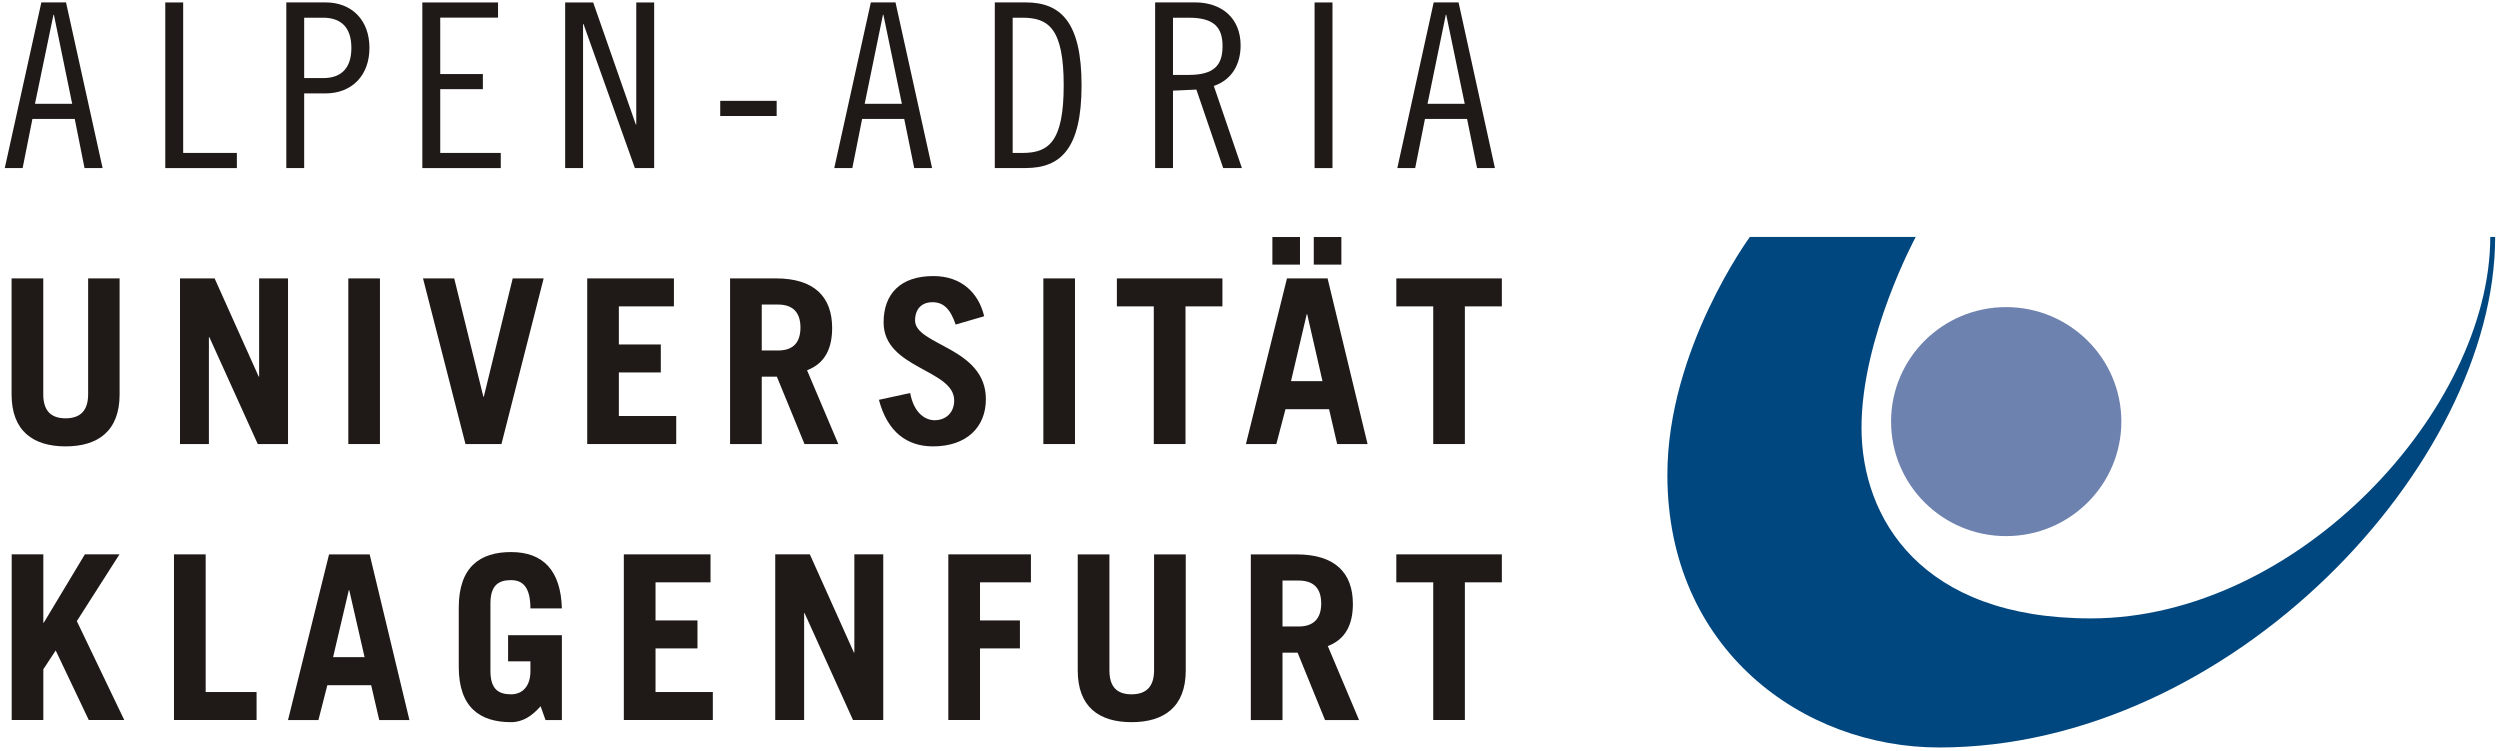
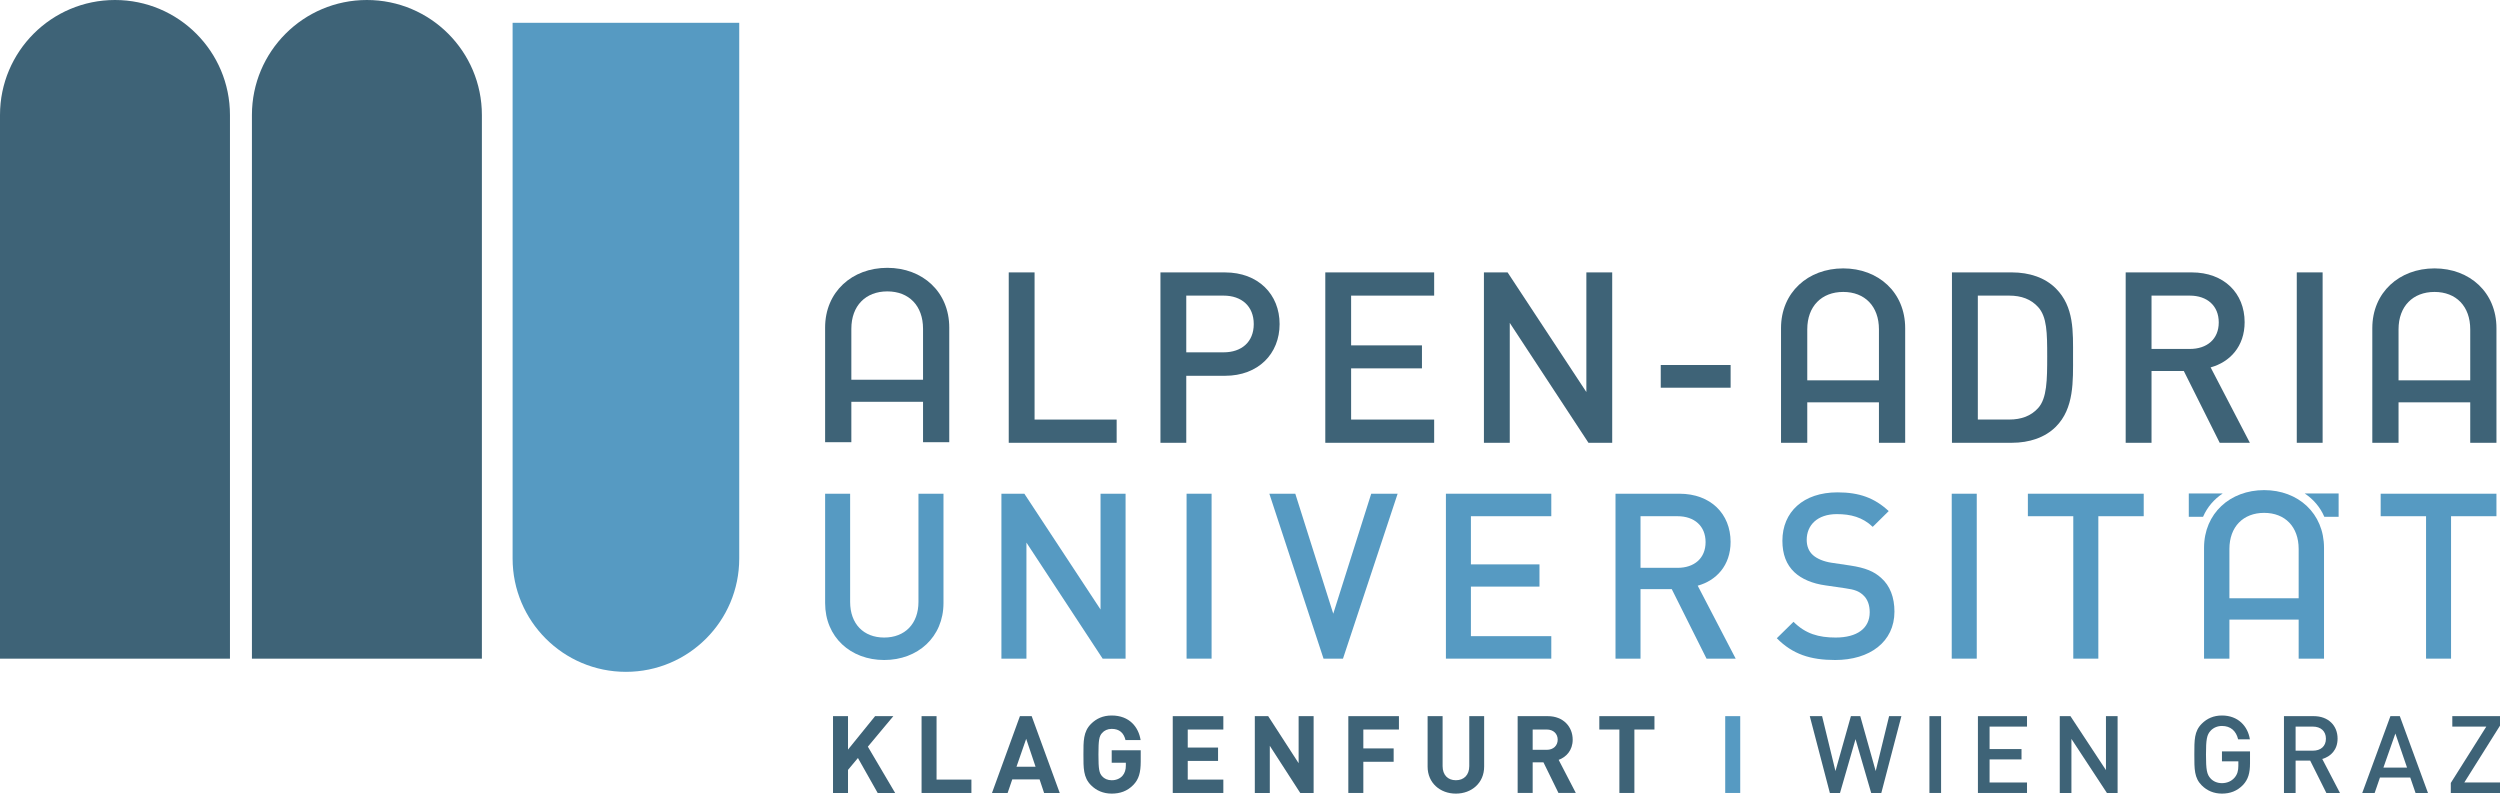
- <svg xmlns="http://www.w3.org/2000/svg" width="177.165" height="53.15" id="svg2292" version="1.0">
-   <defs id="defs2294" />
-   <g id="layer1" transform="translate(442.9982,-73.46702)">
-     <g id="g2336" transform="matrix(15.06859,0,0,15.06859,6232.711,-1033.407)">
-       <path class="fil1" d="M -442.77,73.525 L -442.768,73.525 L -442.682,73.944 L -442.857,73.944 L -442.77,73.525 z M -442.827,73.467 L -442.999,74.246 L -442.915,74.246 L -442.869,74.015 L -442.67,74.015 L -442.624,74.246 L -442.539,74.246 L -442.711,73.467 L -442.827,73.467 L -442.827,73.467 z " id="path2179" style="fill:#1f1a17;fill-rule:evenodd" />
-       <polygon transform="matrix(0.292293,0,0,0.292293,-466.5285,42.61018)" class="fil2" points="83.082,105.569 83.082,108.234 84.234,108.234 84.234,107.99 83.37,107.99 83.37,105.569 83.082,105.569 " id="polygon2181" style="fill:#1f1a17;fill-rule:nonzero" />
-       <path class="fil1" d="M -441.675,74.246 L -441.591,74.246 L -441.591,73.895 L -441.491,73.895 C -441.366,73.895 -441.284,73.81 -441.284,73.681 C -441.284,73.551 -441.366,73.467 -441.491,73.467 L -441.675,73.467 L -441.675,74.246 L -441.675,74.246 z M -441.591,73.539 L -441.502,73.539 C -441.418,73.539 -441.369,73.584 -441.369,73.681 C -441.369,73.778 -441.418,73.823 -441.502,73.823 L -441.591,73.823 L -441.591,73.539 z " id="path2183" style="fill:#1f1a17;fill-rule:evenodd" />
-       <polygon transform="matrix(0.292293,0,0,0.292293,-466.5285,42.61018)" class="fil2" points="87.218,105.569 87.218,108.234 88.48,108.234 88.48,107.99 87.506,107.99 87.506,106.964 88.192,106.964 88.192,106.721 87.506,106.721 87.506,105.813 88.436,105.813 88.436,105.569 87.218,105.569 " id="polygon2185" style="fill:#1f1a17;fill-rule:nonzero" />
-       <polygon transform="matrix(0.292293,0,0,0.292293,-466.5285,42.61018)" class="fil2" points="89.516,105.569 89.516,108.234 89.804,108.234 89.804,105.916 89.811,105.916 90.638,108.234 90.948,108.234 90.948,105.569 90.66,105.569 90.66,107.533 90.653,107.533 89.967,105.569 89.516,105.569 " id="polygon2187" style="fill:#1f1a17;fill-rule:nonzero" />
-       <polygon transform="matrix(0.292293,0,0,0.292293,-466.5285,42.61018)" class="fil2" points="92.011,107.396 92.919,107.396 92.919,107.152 92.011,107.152 92.011,107.396 " id="polygon2189" style="fill:#1f1a17;fill-rule:nonzero" />
-       <path class="fil1" d="M -438.869,73.525 L -438.867,73.525 L -438.78,73.944 L -438.955,73.944 L -438.869,73.525 z M -438.926,73.467 L -439.098,74.246 L -439.013,74.246 L -438.967,74.015 L -438.769,74.015 L -438.722,74.246 L -438.638,74.246 L -438.81,73.467 L -438.926,73.467 z " id="path2191" style="fill:#1f1a17;fill-rule:evenodd" />
-       <path class="fil1" d="M -438.259,73.539 L -438.213,73.539 C -438.09,73.539 -438.019,73.59 -438.019,73.857 C -438.019,74.123 -438.09,74.175 -438.213,74.175 L -438.259,74.175 L -438.259,73.539 z M -438.343,74.246 L -438.198,74.246 C -438.034,74.246 -437.935,74.156 -437.935,73.857 C -437.935,73.558 -438.034,73.467 -438.198,73.467 L -438.343,73.467 L -438.343,74.246 L -438.343,74.246 z " id="path2193" style="fill:#1f1a17;fill-rule:evenodd" />
-       <path class="fil1" d="M -437.505,73.539 L -437.431,73.539 C -437.31,73.539 -437.272,73.586 -437.272,73.673 C -437.272,73.761 -437.31,73.808 -437.431,73.808 L -437.505,73.808 L -437.505,73.539 z M -437.589,74.246 L -437.505,74.246 L -437.505,73.882 L -437.395,73.877 L -437.269,74.246 L -437.181,74.246 L -437.313,73.86 C -437.226,73.83 -437.187,73.756 -437.187,73.669 C -437.187,73.541 -437.276,73.467 -437.401,73.467 L -437.589,73.467 L -437.589,74.246 z " id="path2195" style="fill:#1f1a17;fill-rule:evenodd" />
-       <polygon transform="matrix(0.292293,0,0,0.292293,-466.5285,42.61018)" class="fil2" points="101.574,108.234 101.862,108.234 101.862,105.569 101.574,105.569 101.574,108.234 " id="polygon2197" style="fill:#1f1a17;fill-rule:nonzero" />
-       <path class="fil1" d="M -436.222,73.525 L -436.22,73.525 L -436.133,73.944 L -436.308,73.944 L -436.222,73.525 z M -436.279,73.467 L -436.45,74.246 L -436.366,74.246 L -436.32,74.015 L -436.122,74.015 L -436.075,74.246 L -435.991,74.246 L -436.162,73.467 L -436.279,73.467 z " id="path2199" style="fill:#1f1a17;fill-rule:evenodd" />
-       <path class="fil2" d="M -442.967,74.765 L -442.967,75.311 C -442.967,75.482 -442.866,75.555 -442.713,75.555 C -442.56,75.555 -442.459,75.482 -442.459,75.311 L -442.459,74.765 L -442.607,74.765 L -442.607,75.31 C -442.607,75.384 -442.641,75.423 -442.713,75.423 C -442.785,75.423 -442.818,75.384 -442.818,75.31 L -442.818,74.765 L -442.967,74.765 z " id="path2201" style="fill:#1f1a17;fill-rule:nonzero" />
-       <polygon transform="matrix(0.292293,0,0,0.292293,-466.5285,42.61018)" class="fil2" points="83.784,112.674 83.784,110.954 83.791,110.954 84.57,112.674 85.057,112.674 85.057,110.009 84.592,110.009 84.592,111.589 84.585,111.589 83.876,110.009 83.319,110.009 83.319,112.674 83.784,112.674 " id="polygon2203" style="fill:#1f1a17;fill-rule:nonzero" />
-       <polygon transform="matrix(0.292293,0,0,0.292293,-466.5285,42.61018)" class="fil2" points="86.027,112.674 86.536,112.674 86.536,110.009 86.027,110.009 86.027,112.674 " id="polygon2205" style="fill:#1f1a17;fill-rule:nonzero" />
-       <polygon transform="matrix(0.292293,0,0,0.292293,-466.5285,42.61018)" class="fil2" points="87.912,112.674 88.491,112.674 89.17,110.009 88.672,110.009 88.207,111.913 88.2,111.913 87.731,110.009 87.229,110.009 87.912,112.674 " id="polygon2207" style="fill:#1f1a17;fill-rule:nonzero" />
-       <polygon transform="matrix(0.292293,0,0,0.292293,-466.5285,42.61018)" class="fil2" points="91.303,112.674 91.303,112.223 90.38,112.223 90.38,111.522 91.055,111.522 91.055,111.072 90.38,111.072 90.38,110.459 91.266,110.459 91.266,110.009 89.871,110.009 89.871,112.674 91.303,112.674 " id="polygon2209" style="fill:#1f1a17;fill-rule:nonzero" />
-       <path class="fil1" d="M -439.079,75.544 L -439.226,75.197 C -439.142,75.165 -439.108,75.095 -439.108,74.998 C -439.108,74.851 -439.193,74.765 -439.372,74.765 L -439.588,74.765 L -439.588,75.544 L -439.439,75.544 L -439.439,75.227 L -439.368,75.227 L -439.238,75.544 L -439.079,75.544 L -439.079,75.544 z M -439.439,74.888 L -439.362,74.888 C -439.297,74.888 -439.257,74.921 -439.257,74.996 C -439.257,75.072 -439.297,75.104 -439.362,75.104 L -439.439,75.104 L -439.439,74.888 z " id="path2211" style="fill:#1f1a17;fill-rule:evenodd" />
-       <path class="fil2" d="M -438.393,74.943 C -438.419,74.833 -438.5,74.754 -438.632,74.754 C -438.787,74.754 -438.866,74.838 -438.866,74.972 C -438.866,75.19 -438.534,75.192 -438.534,75.339 C -438.534,75.397 -438.574,75.432 -438.626,75.432 C -438.67,75.432 -438.724,75.398 -438.741,75.304 L -438.888,75.336 C -438.848,75.489 -438.754,75.555 -438.634,75.555 C -438.477,75.555 -438.385,75.466 -438.385,75.333 C -438.385,75.089 -438.718,75.08 -438.718,74.963 C -438.718,74.91 -438.688,74.877 -438.636,74.877 C -438.584,74.877 -438.552,74.909 -438.527,74.982 L -438.393,74.943 L -438.393,74.943 z " id="path2213" style="fill:#1f1a17;fill-rule:nonzero" />
-       <polygon transform="matrix(0.292293,0,0,0.292293,-466.5285,42.61018)" class="fil2" points="97.21,112.674 97.719,112.674 97.719,110.009 97.21,110.009 97.21,112.674 " id="polygon2215" style="fill:#1f1a17;fill-rule:nonzero" />
-       <polygon transform="matrix(0.292293,0,0,0.292293,-466.5285,42.61018)" class="fil2" points="98.393,110.009 98.393,110.459 98.987,110.459 98.987,112.674 99.497,112.674 99.497,110.459 100.091,110.459 100.091,110.009 98.393,110.009 " id="polygon2217" style="fill:#1f1a17;fill-rule:nonzero" />
-       <path class="fil1" d="M -436.876,74.933 L -436.874,74.933 L -436.802,75.248 L -436.95,75.248 L -436.876,74.933 z M -437.019,75.544 L -436.976,75.38 L -436.771,75.38 L -436.733,75.544 L -436.59,75.544 L -436.778,74.765 L -436.969,74.765 L -437.162,75.544 L -437.019,75.544 L -437.019,75.544 z " id="path2219" style="fill:#1f1a17;fill-rule:evenodd" />
-       <polygon transform="matrix(0.292293,0,0,0.292293,-466.5285,42.61018)" class="fil2" points="102.889,110.009 102.889,110.459 103.483,110.459 103.483,112.674 103.992,112.674 103.992,110.459 104.587,110.459 104.587,110.009 102.889,110.009 " id="polygon2221" style="fill:#1f1a17;fill-rule:nonzero" />
-       <polygon transform="matrix(0.292293,0,0,0.292293,-466.5285,42.61018)" class="fil2" points="101.561,109.787 102.005,109.787 102.005,109.343 101.561,109.343 101.561,109.787 " id="polygon2223" style="fill:#1f1a17;fill-rule:nonzero" />
-       <polygon transform="matrix(0.292293,0,0,0.292293,-466.5285,42.61018)" class="fil2" points="100.895,109.787 101.339,109.787 101.339,109.343 100.895,109.343 100.895,109.787 " id="polygon2225" style="fill:#1f1a17;fill-rule:nonzero" />
-       <polygon transform="matrix(0.292293,0,0,0.292293,-466.5285,42.61018)" class="fil2" points="81.12,117.114 81.12,116.298 81.319,115.995 81.851,117.114 82.422,117.114 81.659,115.523 82.345,114.449 81.788,114.449 81.127,115.549 81.12,115.549 81.12,114.449 80.611,114.449 80.611,117.114 81.12,117.114 " id="polygon2227" style="fill:#1f1a17;fill-rule:nonzero" />
-       <polygon transform="matrix(0.292293,0,0,0.292293,-466.5285,42.61018)" class="fil2" points="84.551,117.114 84.551,116.664 83.732,116.664 83.732,114.449 83.222,114.449 83.222,117.114 84.551,117.114 " id="polygon2229" style="fill:#1f1a17;fill-rule:nonzero" />
-       <path class="fil1" d="M -441.381,76.231 L -441.379,76.231 L -441.307,76.546 L -441.455,76.546 L -441.381,76.231 z M -441.524,76.842 L -441.482,76.678 L -441.276,76.678 L -441.238,76.842 L -441.096,76.842 L -441.283,76.063 L -441.474,76.063 L -441.667,76.842 L -441.524,76.842 L -441.524,76.842 z " id="path2231" style="fill:#1f1a17;fill-rule:evenodd" />
-       <path class="fil2" d="M -440.456,76.842 L -440.379,76.842 L -440.379,76.443 L -440.632,76.443 L -440.632,76.566 L -440.527,76.566 L -440.527,76.613 C -440.527,76.68 -440.562,76.721 -440.618,76.721 C -440.677,76.721 -440.715,76.697 -440.715,76.611 L -440.715,76.294 C -440.715,76.208 -440.677,76.184 -440.618,76.184 C -440.564,76.184 -440.527,76.216 -440.527,76.317 L -440.379,76.317 C -440.384,76.14 -440.466,76.052 -440.618,76.052 C -440.763,76.052 -440.864,76.121 -440.864,76.313 L -440.864,76.592 C -440.864,76.784 -440.763,76.852 -440.618,76.852 C -440.562,76.852 -440.519,76.822 -440.479,76.777 L -440.456,76.842 L -440.456,76.842 z " id="path2233" style="fill:#1f1a17;fill-rule:nonzero" />
-       <polygon transform="matrix(0.292293,0,0,0.292293,-466.5285,42.61018)" class="fil2" points="91.892,117.114 91.892,116.664 90.97,116.664 90.97,115.962 91.645,115.962 91.645,115.512 90.97,115.512 90.97,114.899 91.855,114.899 91.855,114.449 90.46,114.449 90.46,117.114 91.892,117.114 " id="polygon2235" style="fill:#1f1a17;fill-rule:nonzero" />
-       <polygon transform="matrix(0.292293,0,0,0.292293,-466.5285,42.61018)" class="fil2" points="93.361,117.114 93.361,115.394 93.368,115.394 94.147,117.114 94.634,117.114 94.634,114.449 94.169,114.449 94.169,116.029 94.162,116.029 93.453,114.449 92.896,114.449 92.896,117.114 93.361,117.114 " id="polygon2237" style="fill:#1f1a17;fill-rule:nonzero" />
-       <polygon transform="matrix(0.292293,0,0,0.292293,-466.5285,42.61018)" class="fil2" points="96.191,117.114 96.191,115.962 96.833,115.962 96.833,115.512 96.191,115.512 96.191,114.899 97.01,114.899 97.01,114.449 95.681,114.449 95.681,117.114 96.191,117.114 " id="polygon2239" style="fill:#1f1a17;fill-rule:nonzero" />
-       <path class="fil2" d="M -437.953,76.063 L -437.953,76.609 C -437.953,76.78 -437.853,76.852 -437.7,76.852 C -437.547,76.852 -437.445,76.78 -437.445,76.609 L -437.445,76.063 L -437.594,76.063 L -437.594,76.608 C -437.594,76.682 -437.628,76.721 -437.7,76.721 C -437.772,76.721 -437.804,76.682 -437.804,76.608 L -437.804,76.063 L -437.953,76.063 z " id="path2241" style="fill:#1f1a17;fill-rule:nonzero" />
-       <path class="fil1" d="M -436.63,76.842 L -436.777,76.494 C -436.694,76.463 -436.659,76.393 -436.659,76.296 C -436.659,76.149 -436.744,76.063 -436.923,76.063 L -437.139,76.063 L -437.139,76.842 L -436.99,76.842 L -436.99,76.525 L -436.919,76.525 L -436.79,76.842 L -436.63,76.842 L -436.63,76.842 z M -436.99,76.186 L -436.914,76.186 C -436.848,76.186 -436.808,76.218 -436.808,76.294 C -436.808,76.369 -436.848,76.402 -436.914,76.402 L -436.99,76.402 L -436.99,76.186 z " id="path2243" style="fill:#1f1a17;fill-rule:evenodd" />
-       <polygon transform="matrix(0.292293,0,0,0.292293,-466.5285,42.61018)" class="fil2" points="102.889,114.449 102.889,114.899 103.483,114.899 103.483,117.114 103.992,117.114 103.992,114.899 104.587,114.899 104.587,114.449 102.889,114.449 " id="polygon2245" style="fill:#1f1a17;fill-rule:nonzero" />
-       <path class="fil3" d="M -434.792,74.57 L -434.012,74.57 C -434.012,74.57 -434.267,75.041 -434.267,75.467 C -434.267,75.893 -433.987,76.364 -433.189,76.364 C -432.212,76.364 -431.31,75.378 -431.31,74.57 L -431.287,74.57 C -431.287,75.641 -432.53,76.971 -433.902,76.971 C -434.543,76.971 -435.18,76.51 -435.18,75.689 C -435.18,75.098 -434.792,74.57 -434.792,74.57 L -434.792,74.57 z " id="path2247" style="fill:#00467f;fill-rule:nonzero" />
-       <path class="fil4" d="M -434.128,75.438 C -434.128,75.141 -433.886,74.9 -433.587,74.9 C -433.288,74.9 -433.045,75.141 -433.045,75.438 C -433.045,75.736 -433.288,75.977 -433.587,75.977 C -433.886,75.977 -434.128,75.736 -434.128,75.438 z " id="path2249" style="fill:#6e82af;fill-rule:nonzero" />
+ <svg xmlns="http://www.w3.org/2000/svg" width="192.831" height="61.214" id="svg2292" version="1.0">
+   <defs id="defs2294">
+     <clipPath id="clipPath3367" clipPathUnits="userSpaceOnUse">
+       <path id="path3369" d="M 0,549.961 0,0 l 1732.46,0 0,549.961 -1732.46,0 z" />
+     </clipPath>
+     <clipPath id="clipPath3910" clipPathUnits="userSpaceOnUse">
+       <path id="path3912" d="m 0,350.079 350.079,0 L 350.079,0 0,0 0,350.079 z" />
+     </clipPath>
+   </defs>
+   <g id="layer1" transform="translate(450.8311,-69.43502)">
+     <g transform="matrix(1.113046,0,0,-1.113046,-546.3939,296.7055)" id="g3904">
+       <g id="g3906">
+         <g clip-path="url(#clipPath3910)" id="g3908">
+           <g transform="translate(121.3799,202.6074)" id="g3914">
+             <path id="path3916" style="fill:#569ac2;fill-opacity:1;fill-rule:nonzero;stroke:none" d="m 0,0 0,-37.125 c 0,-4.336 3.516,-7.852 7.853,-7.852 4.336,0 7.852,3.516 7.852,7.852 L 15.705,0 0,0 z" />
+           </g>
+           <g transform="translate(119.251,158.5449)" id="g3918">
+             <path id="path3920" style="fill:#3e6377;fill-opacity:1;fill-rule:nonzero;stroke:none" d="m 0,0 0,37.672 c 0,4.401 -3.567,7.971 -7.969,7.971 -4.4,0 -7.967,-3.57 -7.967,-7.971 L -15.936,0 0,0 z" />
+           </g>
+           <g transform="translate(101.793,158.5449)" id="g3922">
+             <path id="path3924" style="fill:#3e6377;fill-opacity:1;fill-rule:nonzero;stroke:none" d="m 0,0 0,37.672 c 0,4.401 -3.567,7.971 -7.968,7.971 -4.401,0 -7.968,-3.57 -7.968,-7.971 L -15.936,0 0,0 z" />
+           </g>
+           <g transform="translate(146.6787,149.2363)" id="g3926">
+             <path id="path3928" style="fill:#3e6377;fill-opacity:1;fill-rule:nonzero;stroke:none" d="M 0,0 -1.368,2.423 -2.056,1.6 l 0,-1.6 -1.039,0 0,5.323 1.039,0 0,-2.317 1.877,2.317 1.263,0 L -0.68,3.208 1.211,0 0,0 z" />
+           </g>
+           <g transform="translate(149.7202,149.2363)" id="g3930">
+             <path id="path3932" style="fill:#3e6377;fill-opacity:1;fill-rule:nonzero;stroke:none" d="m 0,0 0,5.323 1.039,0 0,-4.396 2.415,0 L 3.454,0 0,0 z" />
+           </g>
+           <g transform="translate(156.9702,152.9893)" id="g3934">
+             <path id="path3936" style="fill:#3e6377;fill-opacity:1;fill-rule:nonzero;stroke:none" d="m 0,0 -0.673,-1.937 1.323,0 L 0,0 z m 1.241,-3.753 -0.314,0.942 -1.892,0 -0.321,-0.942 -1.084,0 1.936,5.323 0.815,0 1.944,-5.323 -1.084,0 z" />
+           </g>
+           <g transform="translate(164.3994,149.7969)" id="g3938">
+             <path id="path3940" style="fill:#3e6377;fill-opacity:1;fill-rule:nonzero;stroke:none" d="m 0,0 c -0.426,-0.441 -0.935,-0.605 -1.503,-0.605 -0.583,0 -1.061,0.209 -1.435,0.583 -0.539,0.538 -0.524,1.204 -0.524,2.124 0,0.919 -0.015,1.585 0.524,2.123 0.374,0.374 0.837,0.583 1.435,0.583 1.234,0 1.862,-0.808 2.004,-1.704 l -1.047,0 c -0.12,0.5 -0.426,0.777 -0.957,0.777 -0.284,0 -0.516,-0.112 -0.665,-0.284 -0.202,-0.225 -0.254,-0.471 -0.254,-1.495 0,-1.025 0.052,-1.28 0.254,-1.503 0.149,-0.172 0.381,-0.278 0.665,-0.278 0.314,0 0.568,0.113 0.74,0.3 0.172,0.194 0.24,0.434 0.24,0.71 l 0,0.202 -0.98,0 0,0.867 2.011,0 0,-0.777 C 0.508,0.853 0.374,0.389 0,0" />
+           </g>
+           <g transform="translate(167.1265,149.2363)" id="g3942">
+             <path id="path3944" style="fill:#3e6377;fill-opacity:1;fill-rule:nonzero;stroke:none" d="m 0,0 0,5.323 3.506,0 0,-0.927 -2.467,0 0,-1.249 2.101,0 0,-0.926 -2.101,0 0,-1.294 2.467,0 L 3.506,0 0,0 z" />
+           </g>
+           <g transform="translate(175.9619,149.2363)" id="g3946">
+             <path id="path3948" style="fill:#3e6377;fill-opacity:1;fill-rule:nonzero;stroke:none" d="m 0,0 -2.109,3.268 0,-3.268 -1.039,0 0,5.323 0.927,0 2.109,-3.26 0,3.26 1.039,0 L 0.927,0 0,0 z" />
+           </g>
+           <g transform="translate(180.334,153.6328)" id="g3950">
+             <path id="path3952" style="fill:#3e6377;fill-opacity:1;fill-rule:nonzero;stroke:none" d="m 0,0 0,-1.309 2.101,0 0,-0.926 -2.101,0 0,-2.161 -1.04,0 0,5.323 3.507,0 L 2.467,0 0,0 z" />
+           </g>
+           <g transform="translate(186.7471,149.1914)" id="g3954">
+             <path id="path3956" style="fill:#3e6377;fill-opacity:1;fill-rule:nonzero;stroke:none" d="m 0,0 c -1.092,0 -1.959,0.74 -1.959,1.869 l 0,3.499 1.039,0 0,-3.462 c 0,-0.612 0.359,-0.979 0.92,-0.979 0.561,0 0.928,0.367 0.928,0.979 l 0,3.462 1.031,0 0,-3.499 C 1.959,0.74 1.092,0 0,0" />
+           </g>
+           <g transform="translate(193.0479,153.6328)" id="g3958">
+             <path id="path3960" style="fill:#3e6377;fill-opacity:1;fill-rule:nonzero;stroke:none" d="m 0,0 -0.979,0 0,-1.406 0.979,0 c 0.456,0 0.755,0.292 0.755,0.703 C 0.755,-0.292 0.456,0 0,0 m 0.808,-4.396 -1.04,2.123 -0.747,0 0,-2.123 -1.041,0 0,5.323 2.087,0 c 1.084,0 1.727,-0.74 1.727,-1.63 0,-0.747 -0.456,-1.211 -0.972,-1.399 l 1.189,-2.294 -1.203,0 z" />
+           </g>
+           <g transform="translate(199.1172,153.6328)" id="g3962">
+             <path id="path3964" style="fill:#3e6377;fill-opacity:1;fill-rule:nonzero;stroke:none" d="m 0,0 0,-4.396 -1.039,0 0,4.396 -1.391,0 0,0.927 3.821,0 L 1.391,0 0,0 z" />
+           </g>
+           <path id="path3966" style="fill:#569ac2;fill-opacity:1;fill-rule:nonzero;stroke:none" d="m 205.412,154.56 1.04,0 0,-5.323 -1.04,0 0,5.323 z" />
+           <g transform="translate(216.2295,149.2363)" id="g3968">
+             <path id="path3970" style="fill:#3e6377;fill-opacity:1;fill-rule:nonzero;stroke:none" d="M 0,0 -0.702,0 -1.787,3.73 -2.863,0 l -0.703,0 -1.391,5.323 0.853,0 0.926,-3.805 1.07,3.805 0.65,0 1.069,-3.805 0.928,3.805 0.852,0 L 0,0 z" />
+           </g>
+           <path id="path3972" style="fill:#3e6377;fill-opacity:1;fill-rule:nonzero;stroke:none" d="m 219.563,154.56 0.808,0 0,-5.323 -0.808,0 0,5.323 z" />
+           <g transform="translate(222.9238,149.2363)" id="g3974">
+             <path id="path3976" style="fill:#3e6377;fill-opacity:1;fill-rule:nonzero;stroke:none" d="m 0,0 0,5.323 3.402,0 0,-0.724 -2.594,0 0,-1.556 2.213,0 0,-0.718 -2.213,0 0,-1.599 2.594,0 L 3.402,0 0,0 z" />
+           </g>
+           <g transform="translate(231.8633,149.2363)" id="g3978">
+             <path id="path3980" style="fill:#3e6377;fill-opacity:1;fill-rule:nonzero;stroke:none" d="m 0,0 -2.46,3.746 0,-3.746 -0.808,0 0,5.323 0.741,0 2.46,-3.738 0,3.738 0.807,0 L 0.74,0 0,0 z" />
+           </g>
+           <g transform="translate(241.7793,151.2998)" id="g3982">
+             <path id="path3984" style="fill:#3e6377;fill-opacity:1;fill-rule:nonzero;stroke:none" d="m 0,0 c 0,-0.688 -0.128,-1.121 -0.479,-1.503 -0.412,-0.426 -0.897,-0.605 -1.465,-0.605 -0.561,0 -1.033,0.202 -1.399,0.568 -0.523,0.523 -0.515,1.121 -0.515,2.139 0,1.016 -0.008,1.614 0.515,2.137 0.366,0.367 0.83,0.569 1.399,0.569 1.121,0 1.794,-0.741 1.936,-1.653 l -0.815,0 C -0.965,2.243 -1.347,2.58 -1.944,2.58 -2.266,2.58 -2.543,2.452 -2.729,2.251 -2.991,1.967 -3.051,1.66 -3.051,0.599 c 0,-1.07 0.06,-1.376 0.322,-1.661 0.186,-0.202 0.463,-0.321 0.785,-0.321 0.351,0 0.658,0.135 0.867,0.374 0.202,0.232 0.269,0.486 0.269,0.837 l 0,0.299 -1.136,0 0,0.688 L 0,0.815 0,0 z" />
+           </g>
+           <g transform="translate(247.04,152.9971)" id="g3986">
+             <path id="path3988" style="fill:#3e6377;fill-opacity:1;fill-rule:nonzero;stroke:none" d="m 0,0 c 0,0.531 -0.366,0.838 -0.904,0.838 l -1.197,0 0,-1.668 1.197,0 C -0.366,-0.83 0,-0.53 0,0 m 0.03,-3.761 -1.121,2.243 -1.01,0 0,-2.243 -0.807,0 0,5.324 2.063,0 c 1.01,0 1.653,-0.651 1.653,-1.555 0,-0.771 -0.463,-1.241 -1.062,-1.413 l 1.227,-2.356 -0.943,0 z" />
+           </g>
+           <g transform="translate(251.8535,153.3564)" id="g3990">
+             <path id="path3992" style="fill:#3e6377;fill-opacity:1;fill-rule:nonzero;stroke:none" d="m 0,0 -0.83,-2.363 1.638,0 L 0,0 z m 1.397,-4.12 -0.366,1.069 -2.1,0 -0.367,-1.069 -0.86,0 1.952,5.323 0.651,0 1.951,-5.323 -0.861,0 z" />
+           </g>
+           <g transform="translate(255.6934,149.2363)" id="g3994">
+             <path id="path3996" style="fill:#3e6377;fill-opacity:1;fill-rule:nonzero;stroke:none" d="m 0,0 0,0.695 2.46,3.904 -2.355,0 0,0.724 3.305,0 0,-0.657 -2.474,-3.94 2.474,0 L 3.41,0 0,0 z" />
+           </g>
+           <g transform="translate(155.7612,173.5029)" id="g3998">
+             <path id="path4000" style="fill:#3e6377;fill-opacity:1;fill-rule:nonzero;stroke:none" d="m 0,0 0,11.808 1.79,0 0,-10.199 5.688,0 L 7.478,0 0,0 z" />
+           </g>
+           <g transform="translate(170.6514,183.7021)" id="g4002">
+             <path id="path4004" style="fill:#3e6377;fill-opacity:1;fill-rule:nonzero;stroke:none" d="m 0,0 -2.588,0 0,-3.93 2.588,0 c 1.242,0 2.089,0.714 2.089,1.958 C 2.089,-0.729 1.242,0 0,0 m 0.099,-5.556 -2.687,0 0,-4.643 -1.789,0 0,11.807 4.476,0 c 2.305,0 3.781,-1.524 3.781,-3.58 0,-2.057 -1.476,-3.584 -3.781,-3.584" />
+           </g>
+           <g transform="translate(177.6982,173.5029)" id="g4006">
+             <path id="path4008" style="fill:#3e6377;fill-opacity:1;fill-rule:nonzero;stroke:none" d="m 0,0 0,11.808 7.544,0 0,-1.609 -5.755,0 0,-3.448 4.909,0 0,-1.593 -4.909,0 0,-3.549 5.755,0 L 7.544,0 0,0 z" />
+           </g>
+           <g transform="translate(195.9355,173.5029)" id="g4010">
+             <path id="path4012" style="fill:#3e6377;fill-opacity:1;fill-rule:nonzero;stroke:none" d="m 0,0 -5.454,8.309 0,-8.309 -1.791,0 0,11.808 1.641,0 5.458,-8.291 0,8.291 1.791,0 L 1.645,0 0,0 z" />
+           </g>
+           <path id="path4014" style="fill:#3e6377;fill-opacity:1;fill-rule:nonzero;stroke:none" d="m 200.944,178.894 4.842,0 0,-1.574 -4.842,0 0,1.574 z" />
+           <g transform="translate(227.0967,182.9082)" id="g4016">
+             <path id="path4018" style="fill:#3e6377;fill-opacity:1;fill-rule:nonzero;stroke:none" d="m 0,0 c -0.497,0.547 -1.161,0.794 -2.007,0.794 l -2.172,0 0,-8.588 2.172,0 c 0.846,0 1.51,0.247 2.007,0.795 0.614,0.681 0.628,1.956 0.628,3.582 C 0.628,-1.791 0.614,-0.681 0,0 M 1.226,-8.294 C 0.479,-9.038 -0.598,-9.405 -1.825,-9.405 l -4.147,0 0,11.808 4.147,0 c 1.227,0 2.304,-0.364 3.051,-1.11 1.277,-1.277 1.193,-3.002 1.193,-4.71 0,-1.708 0.084,-3.599 -1.193,-4.877" />
+           </g>
+           <g transform="translate(237.6084,183.7021)" id="g4020">
+             <path id="path4022" style="fill:#3e6377;fill-opacity:1;fill-rule:nonzero;stroke:none" d="m 0,0 -2.654,0 0,-3.696 2.654,0 c 1.192,0 2.005,0.68 2.005,1.839 C 2.005,-0.695 1.192,0 0,0 m 2.071,-10.199 -2.487,4.975 -2.238,0 0,-4.975 -1.791,0 0,11.808 4.577,0 c 2.238,0 3.666,-1.443 3.666,-3.449 0,-1.691 -1.029,-2.768 -2.356,-3.134 l 2.719,-5.225 -2.09,0 z" />
+           </g>
+           <path id="path4024" style="fill:#3e6377;fill-opacity:1;fill-rule:nonzero;stroke:none" d="m 245.02,185.312 1.791,0 0,-11.809 -1.791,0 0,11.809 z" />
+           <g transform="translate(144.4551,177.8721)" id="g4026">
+             <path id="path4028" style="fill:#3e6377;fill-opacity:1;fill-rule:nonzero;stroke:none" d="m 0,0 5.848,0 0.802,-1.527 -7.504,0 L 0,0 z" />
+           </g>
+           <g transform="translate(147.3462,185.6279)" id="g4030">
+             <path id="path4032" style="fill:#3e6377;fill-opacity:1;fill-rule:nonzero;stroke:none" d="m 0,0 c 2.441,0 4.293,-1.665 4.293,-4.141 l 0,-7.945 -1.817,0 0,7.863 c 0,1.598 -0.977,2.59 -2.476,2.59 -1.497,0 -2.492,-0.992 -2.492,-2.59 l 0,-7.863 -1.818,0 0,7.945 C -4.31,-1.665 -2.44,0 0,0" />
+           </g>
+           <g transform="translate(210.6992,177.833)" id="g4034">
+             <path id="path4036" style="fill:#3e6377;fill-opacity:1;fill-rule:nonzero;stroke:none" d="m 0,0 5.847,0 0.803,-1.527 -7.505,0 L 0,0 z" />
+           </g>
+           <g transform="translate(213.5889,185.5889)" id="g4038">
+             <path id="path4040" style="fill:#3e6377;fill-opacity:1;fill-rule:nonzero;stroke:none" d="m 0,0 c 2.44,0 4.294,-1.664 4.294,-4.14 l 0,-7.946 -1.818,0 0,7.863 c 0,1.598 -0.978,2.591 -2.476,2.591 -1.497,0 -2.491,-0.993 -2.491,-2.591 l 0,-7.863 -1.819,0 0,7.946 C -4.31,-1.664 -2.439,0 0,0" />
+           </g>
+           <g transform="translate(251.6738,177.833)" id="g4042">
+             <path id="path4044" style="fill:#3e6377;fill-opacity:1;fill-rule:nonzero;stroke:none" d="m 0,0 5.848,0 0.802,-1.527 -7.505,0 L 0,0 z" />
+           </g>
+           <g transform="translate(254.5645,185.5889)" id="g4046">
+             <path id="path4048" style="fill:#3e6377;fill-opacity:1;fill-rule:nonzero;stroke:none" d="m 0,0 c 2.44,0 4.293,-1.664 4.293,-4.14 l 0,-7.946 -1.817,0 0,7.863 c 0,1.598 -0.978,2.591 -2.476,2.591 -1.496,0 -2.492,-0.993 -2.492,-2.591 l 0,-7.863 -1.818,0 0,7.946 C -4.31,-1.664 -2.439,0 0,0" />
+           </g>
+           <g transform="translate(147.1299,158.4502)" id="g4050">
+             <path id="path4052" style="fill:#569ac2;fill-opacity:1;fill-rule:nonzero;stroke:none" d="m 0,0 c -2.327,0 -4.093,1.587 -4.093,3.947 l 0,7.576 1.733,0 0,-7.496 c 0,-1.525 0.932,-2.47 2.36,-2.47 1.427,0 2.375,0.945 2.375,2.47 l 0,7.496 1.734,0 0,-7.576 C 4.109,1.587 2.327,0 0,0" />
+           </g>
+           <g transform="translate(162.2686,158.5449)" id="g4054">
+             <path id="path4056" style="fill:#569ac2;fill-opacity:1;fill-rule:nonzero;stroke:none" d="m 0,0 -5.281,8.042 0,-8.042 -1.734,0 0,11.429 1.59,0 5.279,-8.024 0,8.024 1.735,0 L 1.589,0 0,0 z" />
+           </g>
+           <path id="path4058" style="fill:#569ac2;fill-opacity:1;fill-rule:nonzero;stroke:none" d="m 168.085,169.974 1.733,0 0,-11.429 -1.733,0 0,11.429 z" />
+           <g transform="translate(178.9238,158.5449)" id="g4060">
+             <path id="path4062" style="fill:#569ac2;fill-opacity:1;fill-rule:nonzero;stroke:none" d="m 0,0 -1.348,0 -3.755,11.429 1.798,0 2.631,-8.315 2.631,8.315 1.83,0 L 0,0 z" />
+           </g>
+           <g transform="translate(186.0566,158.5449)" id="g4064">
+             <path id="path4066" style="fill:#569ac2;fill-opacity:1;fill-rule:nonzero;stroke:none" d="m 0,0 0,11.429 7.303,0 0,-1.559 -5.571,0 0,-3.338 4.752,0 0,-1.54 -4.752,0 0,-3.434 5.571,0 L 7.303,0 0,0 z" />
+           </g>
+           <g transform="translate(202.1104,168.415)" id="g4068">
+             <path id="path4070" style="fill:#569ac2;fill-opacity:1;fill-rule:nonzero;stroke:none" d="m 0,0 -2.568,0 0,-3.577 2.568,0 c 1.156,0 1.941,0.659 1.941,1.782 C 1.941,-0.672 1.156,0 0,0 m 2.006,-9.87 -2.408,4.815 -2.166,0 0,-4.815 -1.733,0 0,11.429 4.43,0 c 2.166,0 3.545,-1.397 3.545,-3.339 0,-1.637 -0.994,-2.681 -2.279,-3.034 l 2.632,-5.056 -2.021,0 z" />
+           </g>
+           <g transform="translate(213.0322,158.4502)" id="g4072">
+             <path id="path4074" style="fill:#569ac2;fill-opacity:1;fill-rule:nonzero;stroke:none" d="m 0,0 c -1.717,0 -2.951,0.4 -4.045,1.509 l 1.158,1.138 c 0.832,-0.833 1.748,-1.09 2.92,-1.09 1.492,0 2.36,0.642 2.36,1.75 0,0.496 -0.145,0.912 -0.45,1.187 -0.291,0.271 -0.578,0.385 -1.254,0.48 l -1.347,0.195 c -0.93,0.126 -1.668,0.448 -2.166,0.912 -0.563,0.531 -0.834,1.252 -0.834,2.184 0,1.99 1.443,3.353 3.82,3.353 1.508,0 2.568,-0.386 3.547,-1.298 L 2.602,9.228 C 1.895,9.902 1.074,10.11 0.113,10.11 c -1.349,0 -2.086,-0.769 -2.086,-1.782 0,-0.417 0.129,-0.786 0.432,-1.058 0.291,-0.258 0.756,-0.45 1.285,-0.529 L 1.043,6.548 C 2.104,6.388 2.697,6.132 3.178,5.697 3.805,5.15 4.107,4.332 4.107,3.354 4.107,1.253 2.393,0 0,0" />
+           </g>
+           <path id="path4076" style="fill:#569ac2;fill-opacity:1;fill-rule:nonzero;stroke:none" d="m 221.109,169.974 1.734,0 0,-11.429 -1.734,0 0,11.429 z" />
+           <g transform="translate(231.2686,168.415)" id="g4078">
+             <path id="path4080" style="fill:#569ac2;fill-opacity:1;fill-rule:nonzero;stroke:none" d="m 0,0 0,-9.87 -1.736,0 0,9.87 -3.147,0 0,1.559 8.028,0 L 3.145,0 0,0 z" />
+           </g>
+           <g transform="translate(255.7109,168.415)" id="g4082">
+             <path id="path4084" style="fill:#569ac2;fill-opacity:1;fill-rule:nonzero;stroke:none" d="m 0,0 0,-9.87 -1.732,0 0,9.87 -3.145,0 0,1.559 8.023,0 L 3.146,0 0,0 z" />
+           </g>
+           <g transform="translate(239.9648,162.7295)" id="g4086">
+             <path id="path4088" style="fill:#569ac2;fill-opacity:1;fill-rule:nonzero;stroke:none" d="m 0,0 5.652,0 0.776,-1.477 -7.252,0 L 0,0 z" />
+           </g>
+           <g transform="translate(242.7578,170.2236)" id="g4090">
+             <path id="path4092" style="fill:#569ac2;fill-opacity:1;fill-rule:nonzero;stroke:none" d="m 0,0 c 2.359,0 4.15,-1.608 4.15,-4 l 0,-7.679 -1.757,0 0,7.599 c 0,1.544 -0.944,2.503 -2.393,2.503 -1.445,0 -2.406,-0.959 -2.406,-2.503 l 0,-7.599 -1.758,0 0,7.679 c 0,2.392 1.809,4 4.164,4" />
+           </g>
+           <g transform="translate(245.5723,169.9893)" id="g4094">
+             <path id="path4096" style="fill:#569ac2;fill-opacity:1;fill-rule:nonzero;stroke:none" d="m 0,0 c 0.596,-0.397 1.068,-0.943 1.357,-1.614 l 0.991,0 L 2.348,0 0,0 z m -1.166,-1.614 0.004,0 c -0.002,0 -0.002,0.002 -0.004,0.002 l 0,-0.002 z" />
+           </g>
+           <g transform="translate(239.8848,169.9893)" id="g4098">
+             <path id="path4100" style="fill:#569ac2;fill-opacity:1;fill-rule:nonzero;stroke:none" d="m 0,0 c -0.596,-0.397 -1.068,-0.943 -1.359,-1.614 l -0.989,0 0,1.614 L 0,0 z m 1.164,-1.614 -0.002,0 c 0.002,0 0.002,0.002 0.002,0.002 l 0,-0.002 z" />
+           </g>
+         </g>
+       </g>
    </g>
  </g>
</svg>
